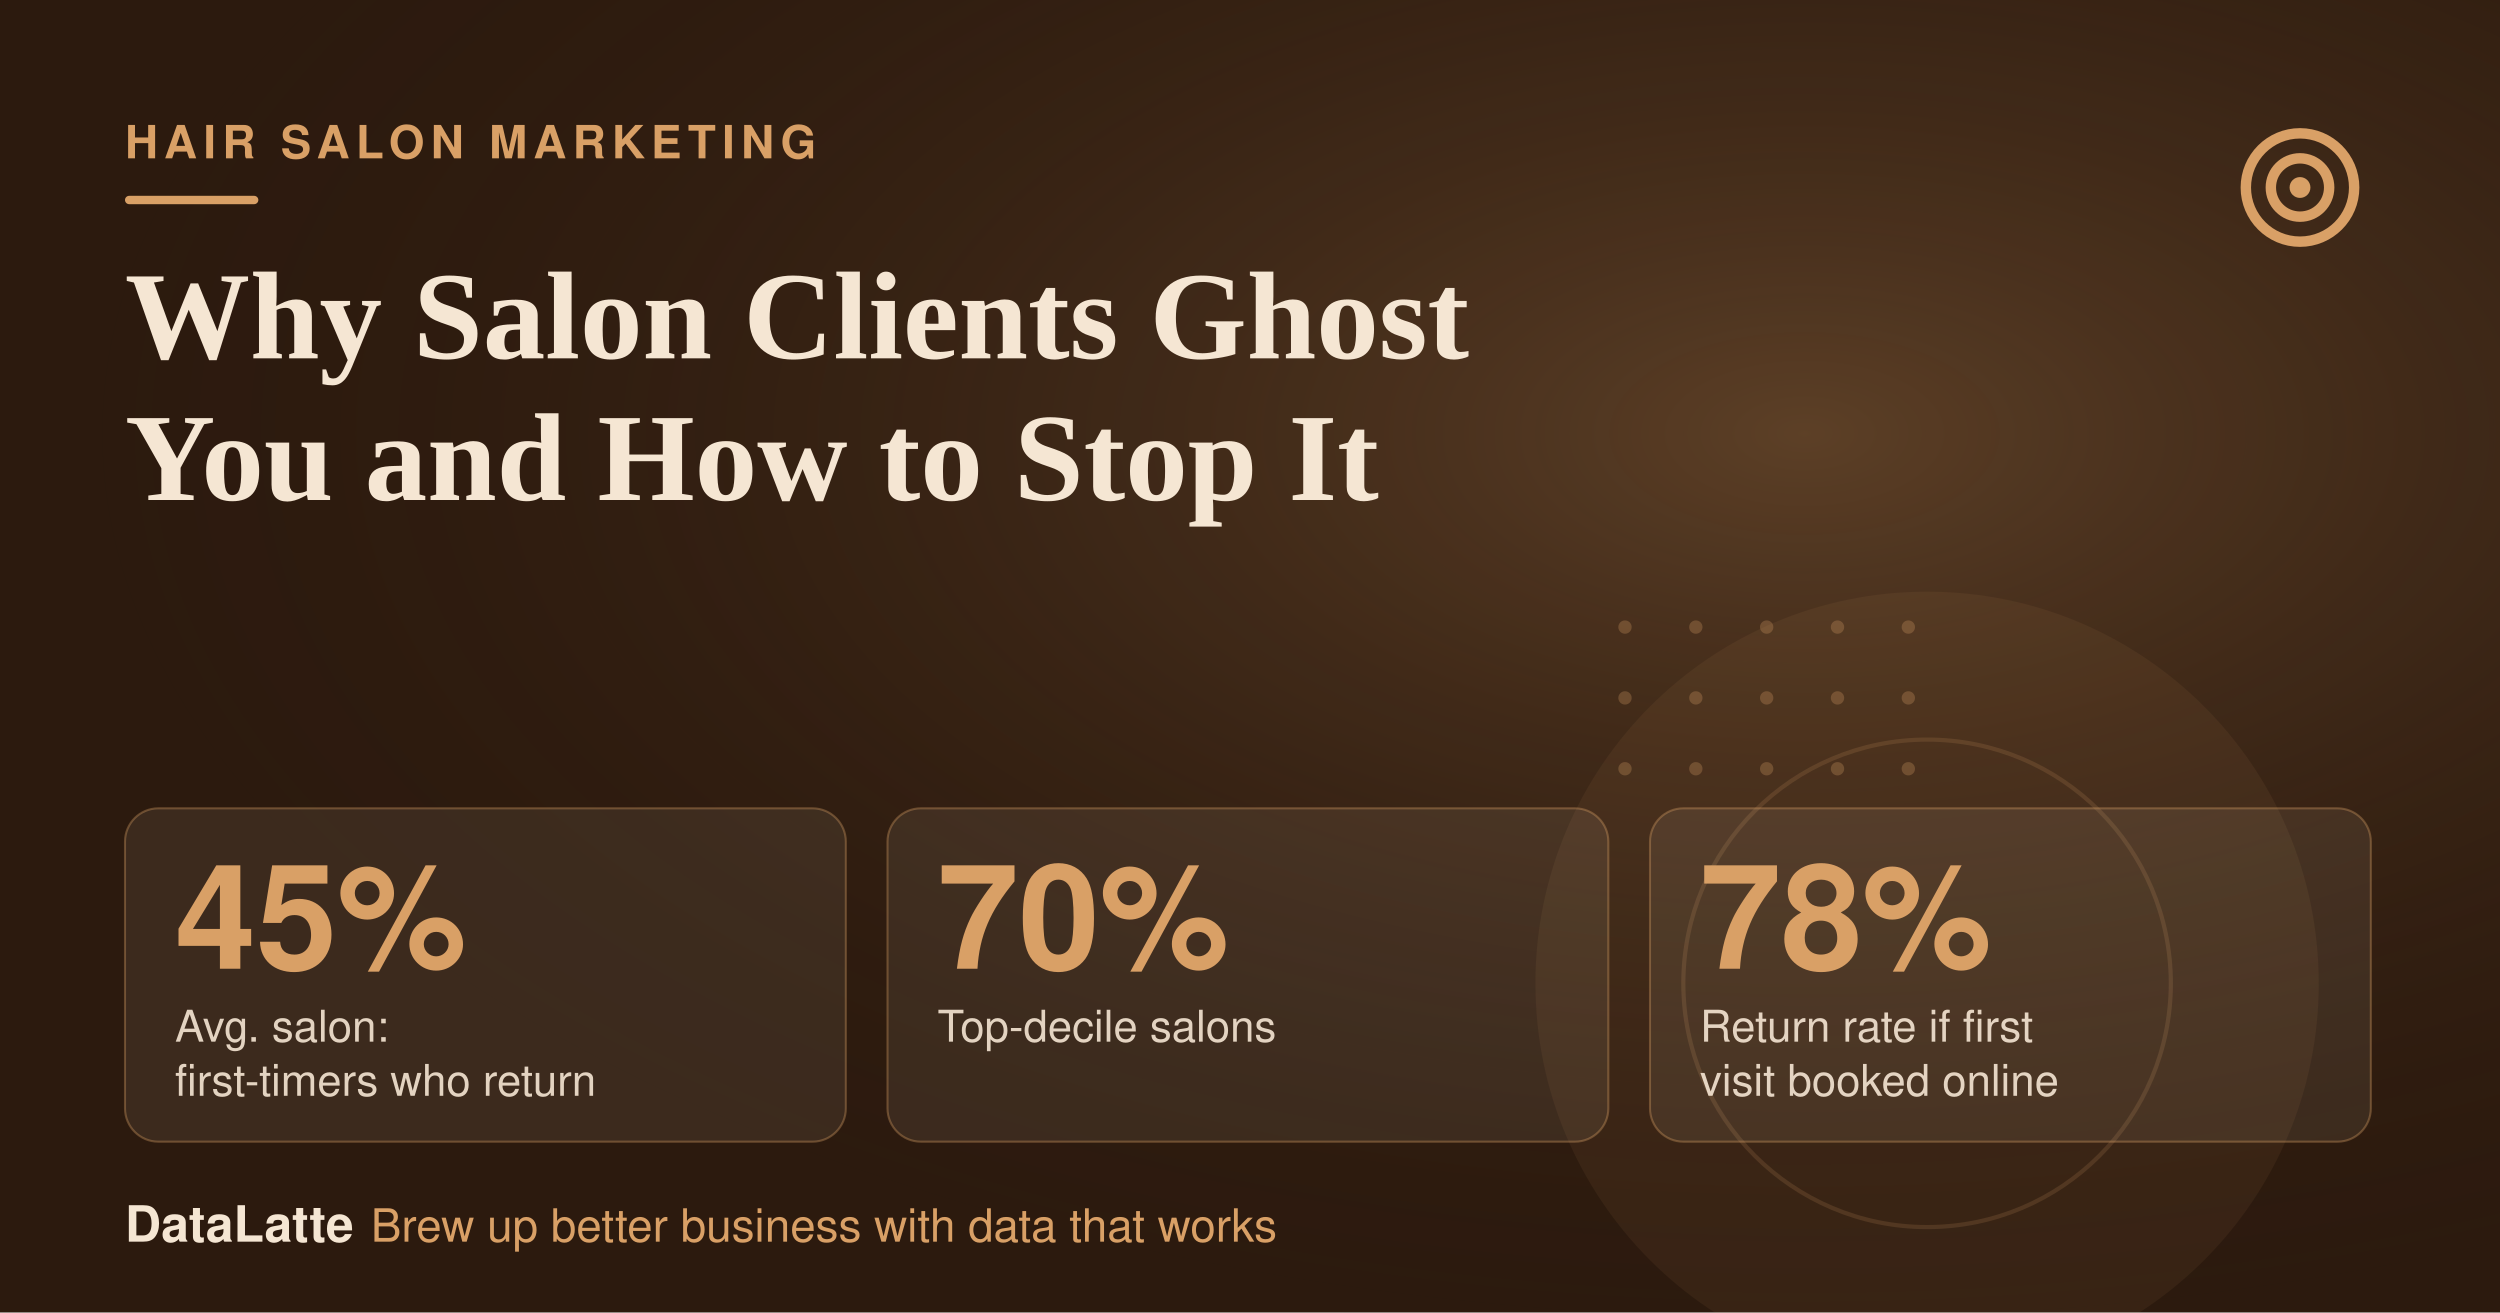
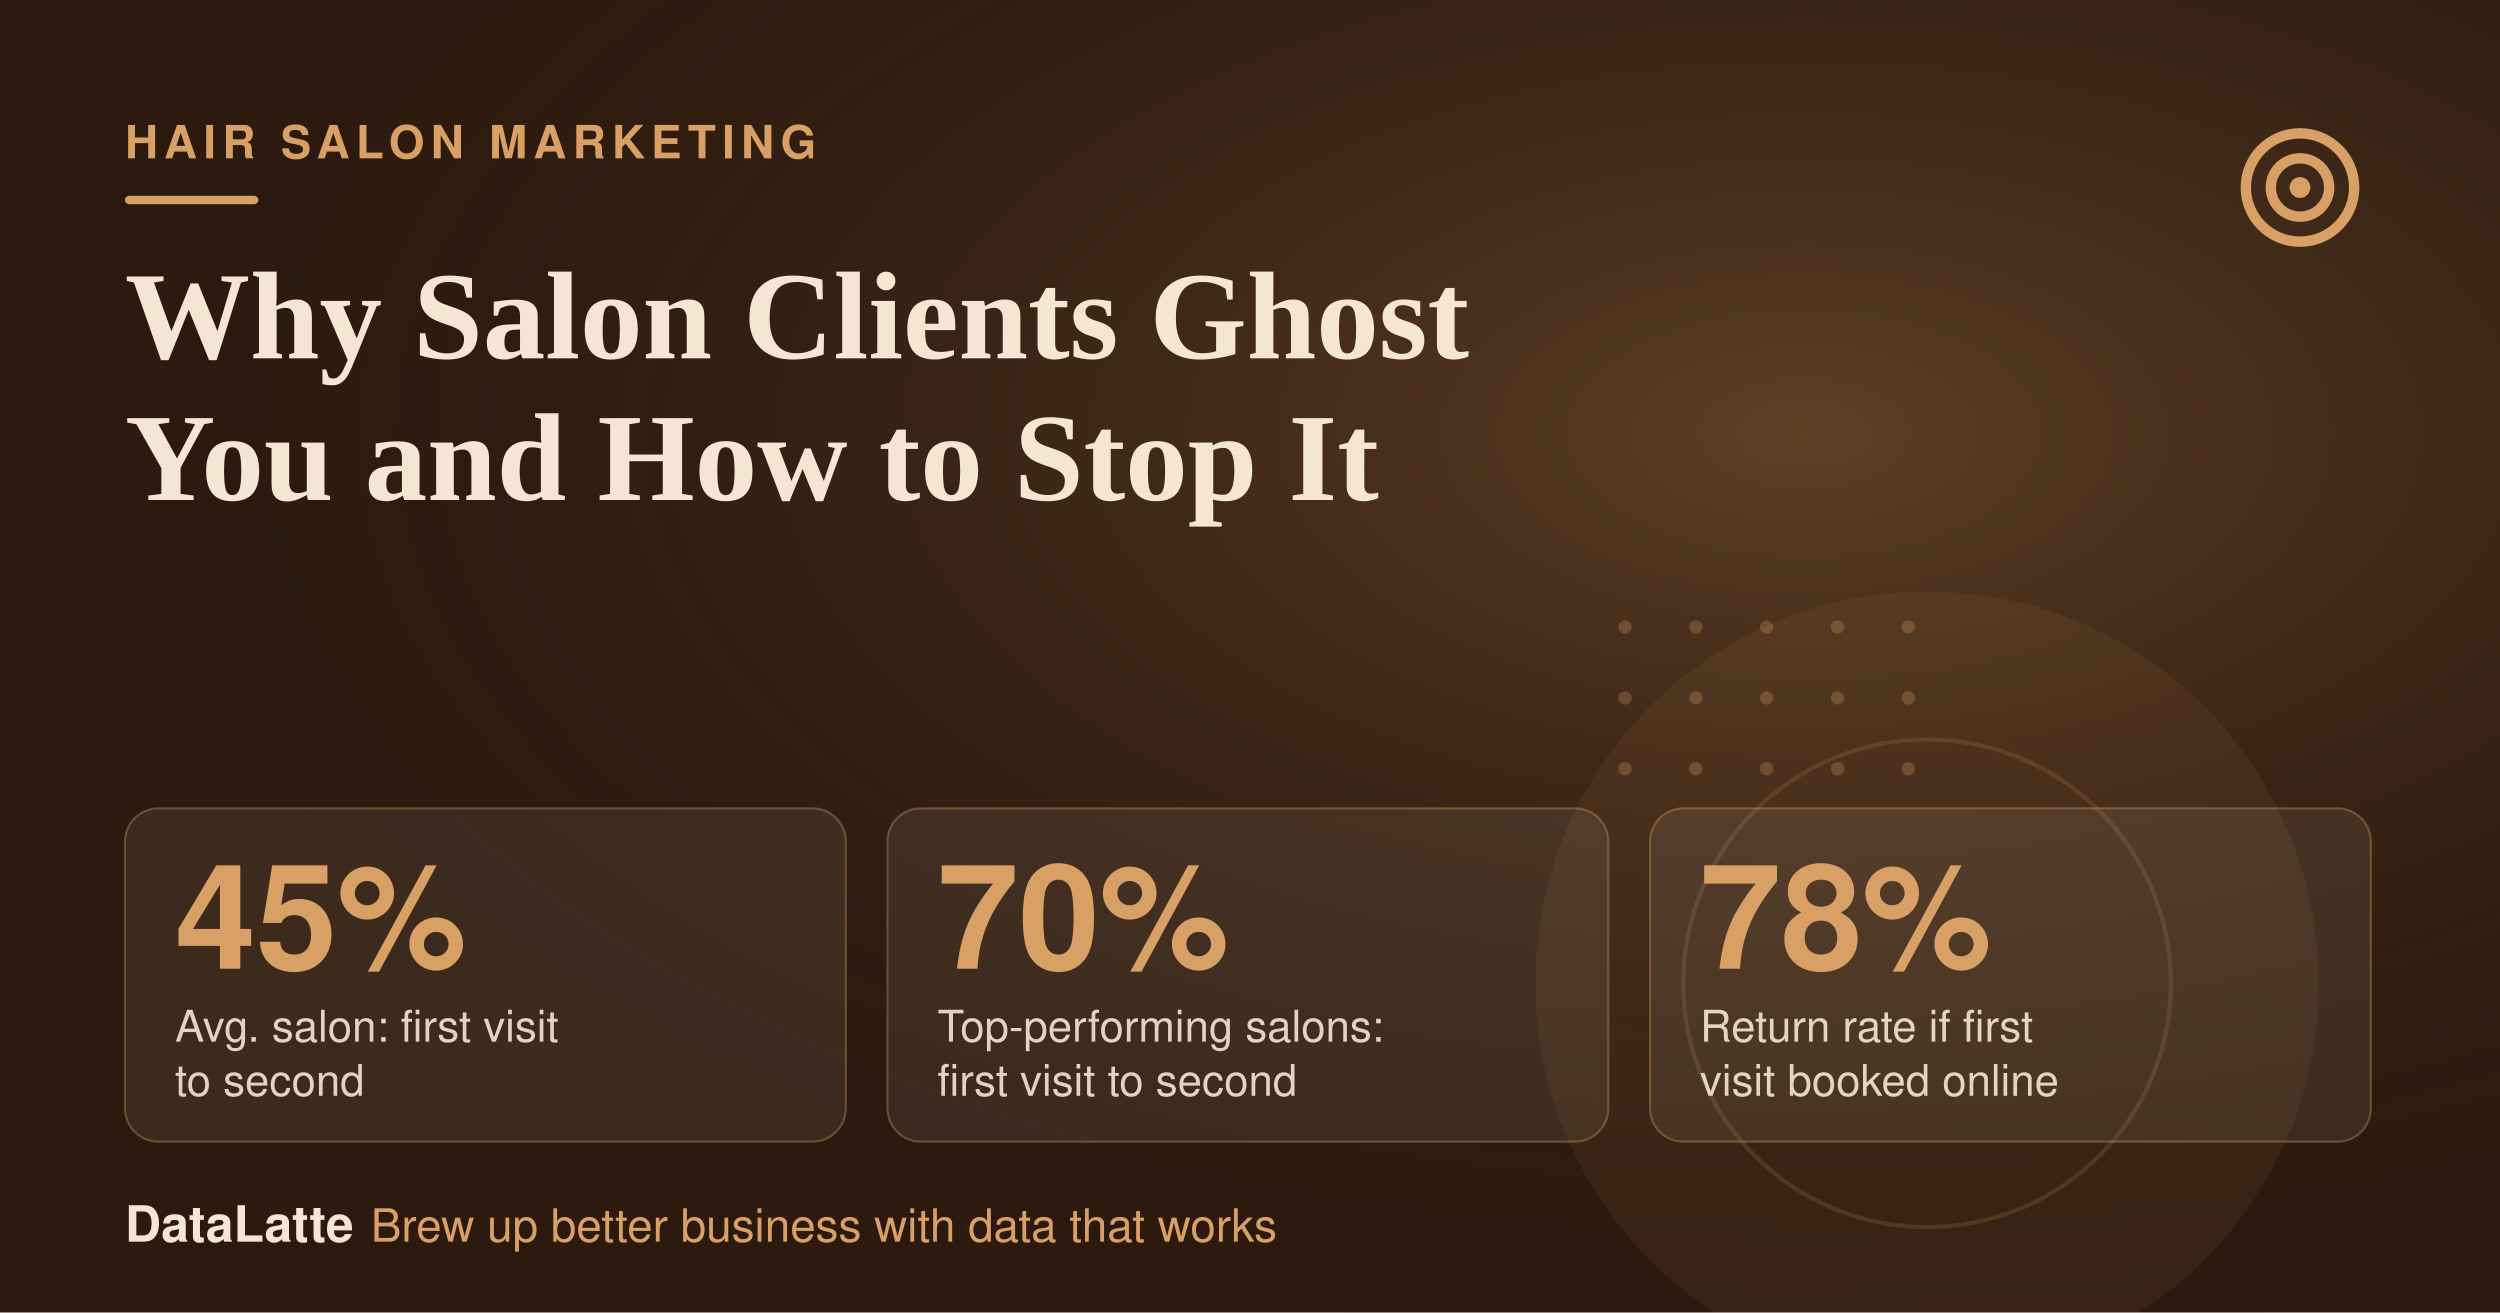
<svg xmlns="http://www.w3.org/2000/svg" width="1200" height="630" viewBox="0 0 1200 630" role="img" aria-label="Why Salon Clients Ghost You and How to Stop It">
  <defs>
    <radialGradient id="g" cx="72%" cy="33%" r="70%">
      <stop offset="0" stop-color="#d9a066" stop-opacity="0.28" />
      <stop offset="1" stop-color="#2c1a0e" stop-opacity="0" />
    </radialGradient>
  </defs>
  <rect width="1200" height="630" fill="#2c1a0e" />
  <rect width="1200" height="630" fill="url(#g)" />
  <circle cx="780" cy="301" r="3.2" fill="#d9a066" fill-opacity="0.28" />
  <circle cx="780" cy="335" r="3.2" fill="#d9a066" fill-opacity="0.28" />
  <circle cx="780" cy="369" r="3.2" fill="#d9a066" fill-opacity="0.28" />
  <circle cx="814" cy="301" r="3.2" fill="#d9a066" fill-opacity="0.28" />
  <circle cx="814" cy="335" r="3.2" fill="#d9a066" fill-opacity="0.28" />
  <circle cx="814" cy="369" r="3.2" fill="#d9a066" fill-opacity="0.28" />
  <circle cx="848" cy="301" r="3.2" fill="#d9a066" fill-opacity="0.28" />
  <circle cx="848" cy="335" r="3.2" fill="#d9a066" fill-opacity="0.28" />
  <circle cx="848" cy="369" r="3.2" fill="#d9a066" fill-opacity="0.28" />
  <circle cx="882" cy="301" r="3.2" fill="#d9a066" fill-opacity="0.28" />
  <circle cx="882" cy="335" r="3.2" fill="#d9a066" fill-opacity="0.28" />
  <circle cx="882" cy="369" r="3.2" fill="#d9a066" fill-opacity="0.28" />
  <circle cx="916" cy="301" r="3.2" fill="#d9a066" fill-opacity="0.28" />
  <circle cx="916" cy="335" r="3.2" fill="#d9a066" fill-opacity="0.28" />
  <circle cx="916" cy="369" r="3.2" fill="#d9a066" fill-opacity="0.28" />
  <circle cx="925" cy="472" r="188" fill="#d9a066" fill-opacity="0.07" />
  <circle cx="925" cy="472" r="117" fill="none" stroke="#d9a066" stroke-opacity="0.16" stroke-width="2" />
  <g transform="translate(1076 62) scale(1.0)">
    <circle cx="28" cy="28" r="26" fill="none" stroke="#d9a066" stroke-width="5" />
    <circle cx="28" cy="28" r="14" fill="none" stroke="#d9a066" stroke-width="5" />
    <circle cx="28" cy="28" r="5" fill="#d9a066" />
  </g>
  <text x="60" y="76" font-family="Helvetica, Arial, sans-serif" font-size="22" font-weight="700" fill="#d9a066" letter-spacing="3">HAIR SALON MARKETING</text>
  <rect x="60" y="94" width="64" height="4" rx="2" fill="#d9a066" />
  <text x="60" y="172" font-family="Georgia, 'Times New Roman', serif" font-size="60" font-weight="700" fill="#f5e6d3">Why Salon Clients Ghost</text>
  <text x="60" y="240" font-family="Georgia, 'Times New Roman', serif" font-size="60" font-weight="700" fill="#f5e6d3">You and How to Stop It</text>
  <rect x="60" y="388" width="346" height="160" rx="16" fill="#f5e6d3" fill-opacity="0.08" stroke="#d9a066" stroke-opacity="0.35" />
  <text x="84" y="465" font-family="Helvetica, Arial, sans-serif" font-size="70" font-weight="800" fill="#d9a066">45%</text>
-   <text x="84" y="500" font-family="Helvetica, Arial, sans-serif" font-size="21" fill="#f5e6d3" fill-opacity="0.9">Avg. salon:</text>
-   <text x="84" y="526" font-family="Helvetica, Arial, sans-serif" font-size="21" fill="#f5e6d3" fill-opacity="0.9">first-timers who return</text>
+   <text x="84" y="500" font-family="Helvetica, Arial, sans-serif" font-size="21" fill="#f5e6d3" fill-opacity="0.9">Avg. salon: first visit</text>
+   <text x="84" y="526" font-family="Helvetica, Arial, sans-serif" font-size="21" fill="#f5e6d3" fill-opacity="0.9">to second</text>
  <rect x="426" y="388" width="346" height="160" rx="16" fill="#f5e6d3" fill-opacity="0.08" stroke="#d9a066" stroke-opacity="0.35" />
  <text x="450" y="465" font-family="Helvetica, Arial, sans-serif" font-size="70" font-weight="800" fill="#d9a066">70%</text>
-   <text x="450" y="500" font-family="Helvetica, Arial, sans-serif" font-size="21" fill="#f5e6d3" fill-opacity="0.9">Top-decile salons</text>
+   <text x="450" y="500" font-family="Helvetica, Arial, sans-serif" font-size="21" fill="#f5e6d3" fill-opacity="0.9">Top-performing salons:</text>
+   <text x="450" y="526" font-family="Helvetica, Arial, sans-serif" font-size="21" fill="#f5e6d3" fill-opacity="0.9">first visit to second</text>
  <rect x="792" y="388" width="346" height="160" rx="16" fill="#f5e6d3" fill-opacity="0.08" stroke="#d9a066" stroke-opacity="0.35" />
  <text x="816" y="465" font-family="Helvetica, Arial, sans-serif" font-size="70" font-weight="800" fill="#d9a066">78%</text>
  <text x="816" y="500" font-family="Helvetica, Arial, sans-serif" font-size="21" fill="#f5e6d3" fill-opacity="0.9">Return rate if first</text>
  <text x="816" y="526" font-family="Helvetica, Arial, sans-serif" font-size="21" fill="#f5e6d3" fill-opacity="0.9">visit booked online</text>
  <text x="60" y="596" font-family="Helvetica, Arial, sans-serif" font-size="24" font-weight="700" fill="#f5e6d3">DataLatte</text>
  <text x="178" y="596" font-family="Helvetica, Arial, sans-serif" font-size="22" fill="#d9a066">Brew up better business with data that works</text>
</svg>
